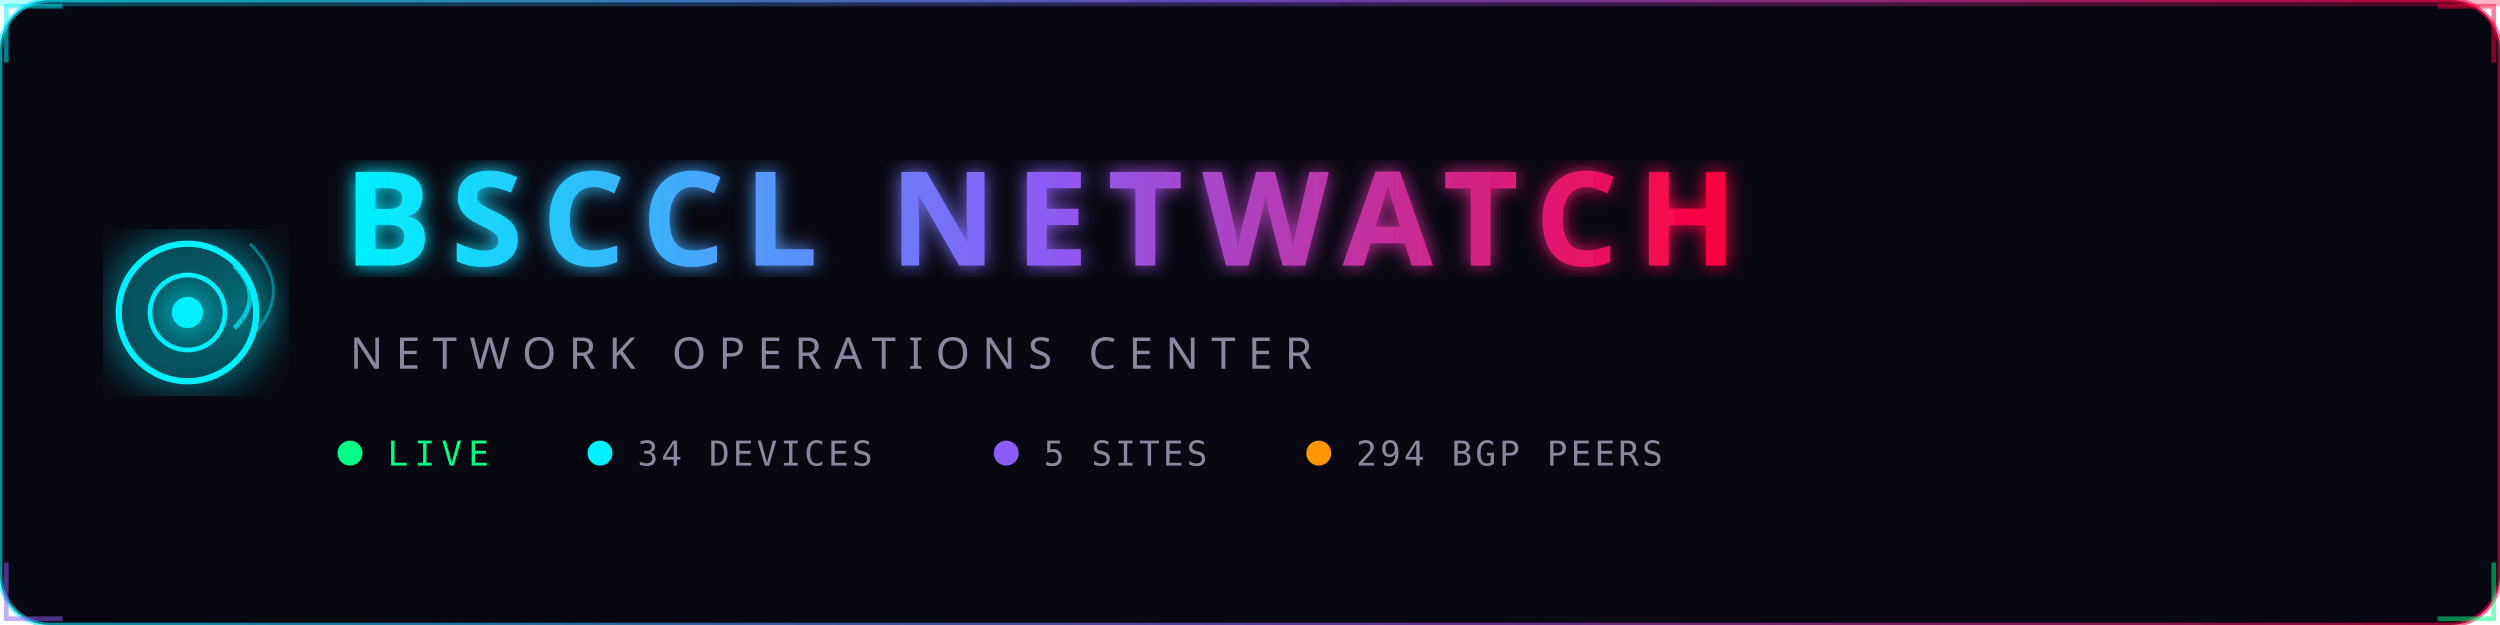
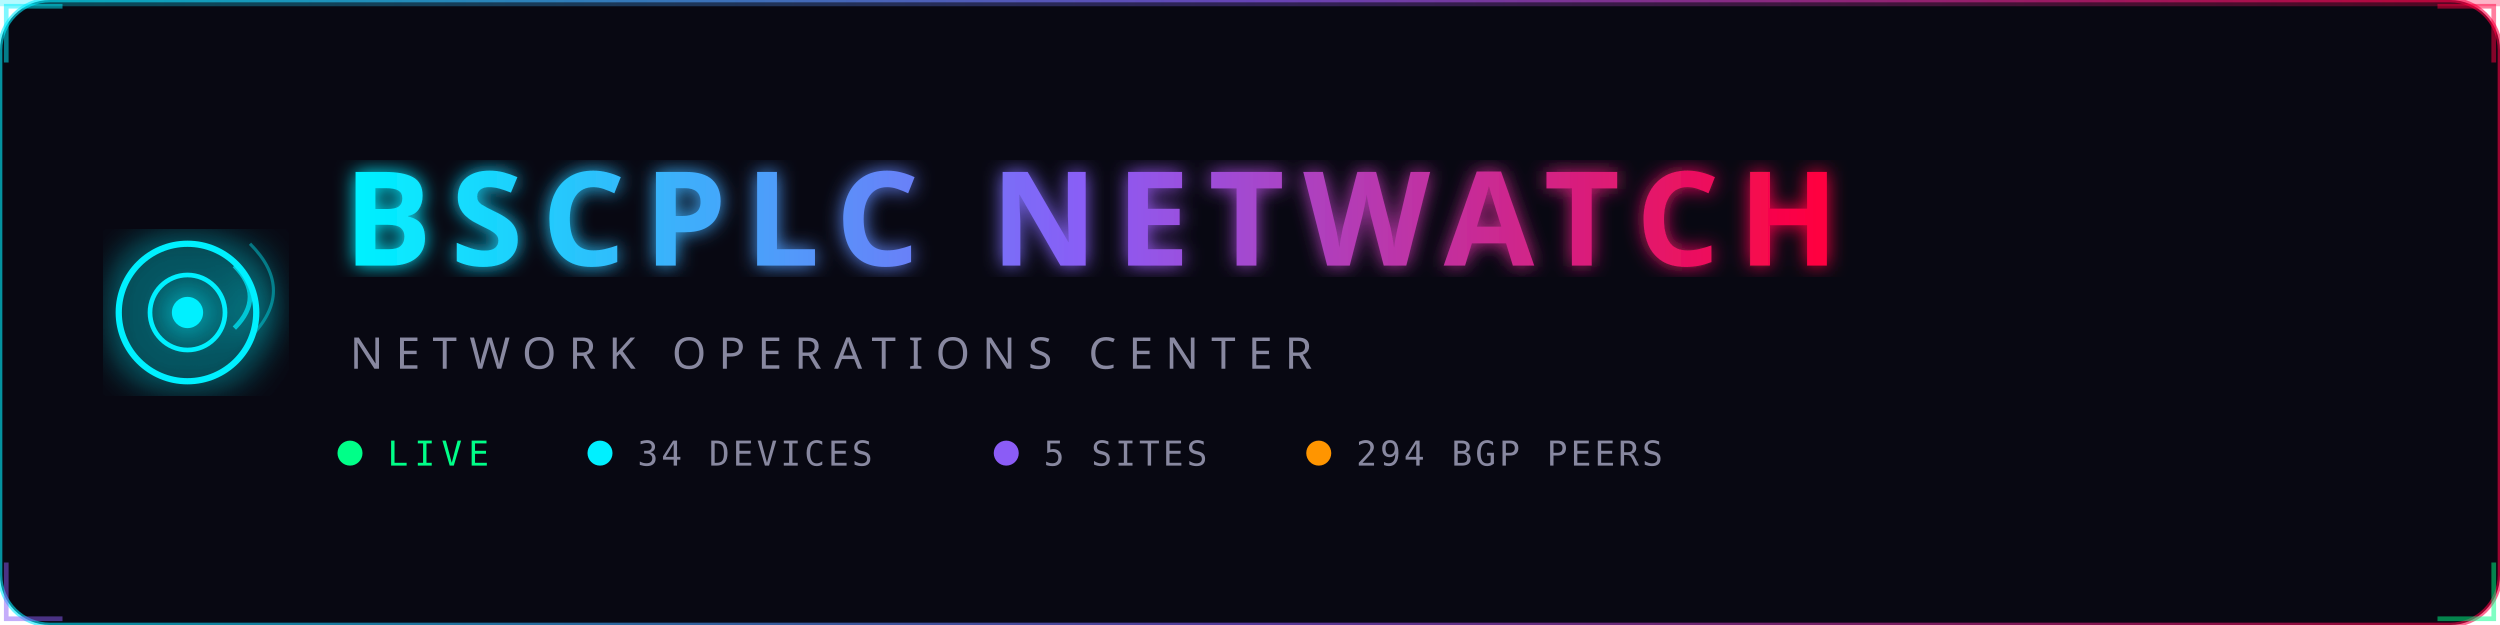
<svg xmlns="http://www.w3.org/2000/svg" viewBox="0 0 800 200" fill="none">
  <defs>
    <linearGradient id="neonGrad" x1="0%" y1="0%" x2="100%" y2="0%">
      <stop offset="0%" style="stop-color:#00f0ff;stop-opacity:1" />
      <stop offset="50%" style="stop-color:#8b5cf6;stop-opacity:1" />
      <stop offset="100%" style="stop-color:#ff0040;stop-opacity:1" />
    </linearGradient>
    <filter id="glow">
      <feGaussianBlur stdDeviation="3" result="blur" />
      <feMerge>
        <feMergeNode in="blur" />
        <feMergeNode in="SourceGraphic" />
      </feMerge>
    </filter>
    <filter id="glowStrong">
      <feGaussianBlur stdDeviation="6" result="blur" />
      <feMerge>
        <feMergeNode in="blur" />
        <feMergeNode in="blur" />
        <feMergeNode in="SourceGraphic" />
      </feMerge>
    </filter>
  </defs>
  <rect width="800" height="200" rx="16" fill="#080812" />
  <rect width="800" height="200" rx="16" fill="none" stroke="url(#neonGrad)" stroke-width="1.5" opacity="0.6" />
  <rect x="0" y="0" width="800" height="2" fill="url(#neonGrad)" opacity="0.3">
    <animate attributeName="y" from="-2" to="200" dur="3s" repeatCount="indefinite" />
  </rect>
  <g transform="translate(60, 100)" filter="url(#glowStrong)">
    <circle r="22" fill="none" stroke="#00f0ff" stroke-width="2">
      <animate attributeName="r" values="18;22;18" dur="2s" repeatCount="indefinite" />
      <animate attributeName="opacity" values="1;0.5;1" dur="2s" repeatCount="indefinite" />
    </circle>
    <circle r="12" fill="none" stroke="#00f0ff" stroke-width="1.5" />
    <circle r="5" fill="#00f0ff">
      <animate attributeName="r" values="4;6;4" dur="1.5s" repeatCount="indefinite" />
    </circle>
    <path d="M 15,-15 Q 25,-5 15,5" fill="none" stroke="#00f0ff" stroke-width="1.5" opacity="0.7">
      <animate attributeName="opacity" values="0;0.7;0" dur="1.5s" repeatCount="indefinite" />
    </path>
    <path d="M 20,-22 Q 35,-7 20,8" fill="none" stroke="#00f0ff" stroke-width="1" opacity="0.4">
      <animate attributeName="opacity" values="0;0.4;0" dur="1.5s" repeatCount="indefinite" begin="0.3s" />
    </path>
  </g>
-   <text x="110" y="85" font-family="'Segoe UI','Helvetica Neue',sans-serif" font-size="42" font-weight="900" letter-spacing="6" fill="url(#neonGrad)" filter="url(#glow)">BSCCL NETWATCH</text>
+   <text x="110" y="85" font-family="'Segoe UI','Helvetica Neue',sans-serif" font-size="42" font-weight="900" letter-spacing="6" fill="url(#neonGrad)" filter="url(#glow)">BSCPLC NETWATCH</text>
  <text x="112" y="118" font-family="'Segoe UI','Helvetica Neue',sans-serif" font-size="14" font-weight="400" letter-spacing="4" fill="#8888a0">NETWORK OPERATIONS CENTER</text>
  <g transform="translate(112, 145)">
    <circle r="4" cx="0" cy="0" fill="#00ff88">
      <animate attributeName="opacity" values="1;0.3;1" dur="2s" repeatCount="indefinite" />
    </circle>
    <text x="12" y="4" font-family="monospace" font-size="11" fill="#00ff88" letter-spacing="2">LIVE</text>
    <circle r="4" cx="80" cy="0" fill="#00f0ff" />
    <text x="92" y="4" font-family="monospace" font-size="11" fill="#8888a0" letter-spacing="1">34 DEVICES</text>
    <circle r="4" cx="210" cy="0" fill="#8b5cf6" />
    <text x="222" y="4" font-family="monospace" font-size="11" fill="#8888a0" letter-spacing="1">5 SITES</text>
    <circle r="4" cx="310" cy="0" fill="#ff9500" />
    <text x="322" y="4" font-family="monospace" font-size="11" fill="#8888a0" letter-spacing="1">294 BGP PEERS</text>
  </g>
  <path d="M 2,20 L 2,2 L 20,2" fill="none" stroke="#00f0ff" stroke-width="1.5" opacity="0.5" />
  <path d="M 798,20 L 798,2 L 780,2" fill="none" stroke="#ff0040" stroke-width="1.5" opacity="0.5" />
  <path d="M 2,180 L 2,198 L 20,198" fill="none" stroke="#8b5cf6" stroke-width="1.5" opacity="0.5" />
  <path d="M 798,180 L 798,198 L 780,198" fill="none" stroke="#00ff88" stroke-width="1.5" opacity="0.5" />
</svg>
